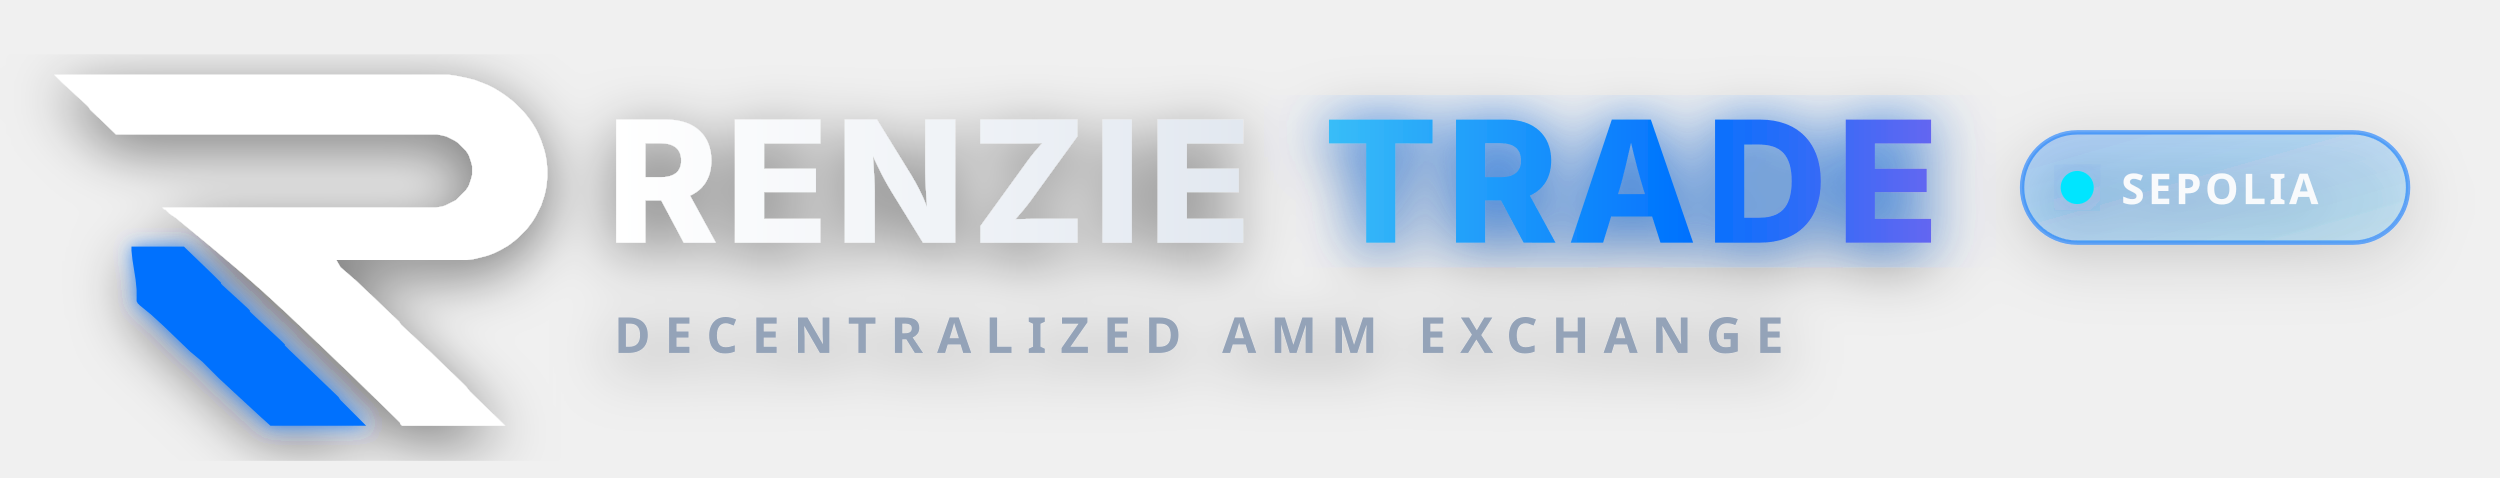
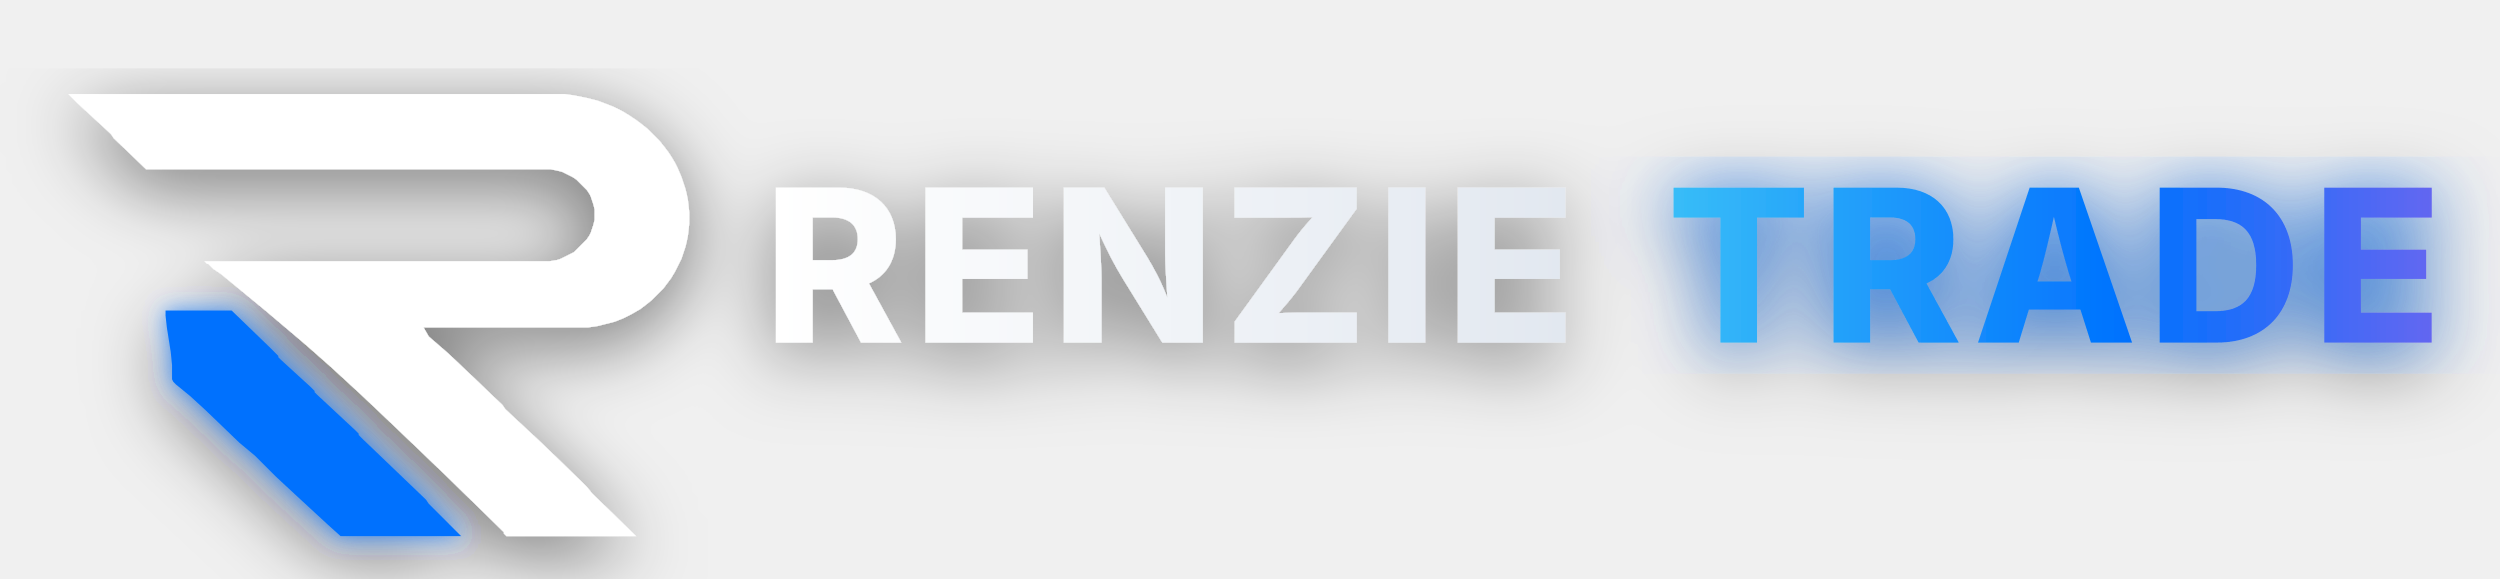
- <svg xmlns="http://www.w3.org/2000/svg" viewBox="0 0 680 130" fill="none" width="100%" height="100%">
+ <svg xmlns="http://www.w3.org/2000/svg" viewBox="0 0 540 125" fill="none" width="100%" height="100%">
  <defs>
    <linearGradient id="textGradWhite" x1="0%" y1="0%" x2="100%" y2="0%">
      <stop offset="0%" stop-color="#FFFFFF" />
      <stop offset="100%" stop-color="#E2E8F0" />
    </linearGradient>
    <linearGradient id="textGradBlue" x1="0%" y1="0%" x2="100%" y2="0%">
      <stop offset="0%" stop-color="#38BDF8" />
      <stop offset="60%" stop-color="#0071FE" />
      <stop offset="100%" stop-color="#6366F1" />
-     </linearGradient>
-     <linearGradient id="badgeGrad" x1="0%" y1="0%" x2="100%" y2="100%">
-       <stop offset="0%" stop-color="rgba(0, 113, 254, 0.25)" />
-       <stop offset="100%" stop-color="rgba(56, 189, 248, 0.2)" />
    </linearGradient>
    <filter id="glowBlue" x="-20%" y="-20%" width="140%" height="140%">
      <feDropShadow dx="0" dy="0" stdDeviation="8" flood-color="#0071FE" flood-opacity="0.6" />
    </filter>
    <filter id="mainShadow" x="-10%" y="-10%" width="120%" height="120%">
      <feDropShadow dx="0" dy="4" stdDeviation="8" flood-color="#000000" flood-opacity="0.5" />
    </filter>
  </defs>
  <g filter="url(#mainShadow)">
    <g transform="translate(10, 15) scale(0.28) translate(-250, -300)">
      <path d="M 342 486 L 342 490 L 343 499 L 346 518 L 347 528 L 347 539 L 348 541 L 350 543 L 361 552 L 373 563 L 399 588 L 411 598 L 427 614 L 441 627 L 454 639 L 467 651 L 477 660 L 570 660 L 545 635 L 543 632 L 542 631 L 495 586 L 494 585 L 493 584 L 491 582 L 491 581 L 488 578 L 459 551 L 457 549 L 457 548 L 454 545 L 431 524 L 429 522 L 429 521 L 427 519 L 423 515 L 422 514 L 393 486 Z" fill="#0071FE" filter="url(#glowBlue)" />
      <path d="M 267 319 L 274 326 L 299 349 L 300 350 L 302 353 L 327 377 L 639 377 L 644 378 L 648 379 L 656 383 L 659 385 L 667 393 L 669 396 L 670 398 L 671 401 L 672 404 L 673 408 L 673 416 L 672 420 L 671 423 L 670 426 L 669 428 L 667 431 L 657 441 L 653 443 L 647 446 L 644 447 L 638 448 L 372 448 L 374 450 L 375 450 L 379 454 L 385 458 L 419 486 L 432 497 L 445 508 L 452 514 L 469 529 L 481 540 L 494 552 L 513 570 L 535 591 L 560 615 L 602 656 L 603 657 L 603 658 L 605 660 L 705 660 L 671 627 L 667 622 L 663 618 L 633 589 L 604 562 L 602 559 L 579 537 L 560 519 L 545 506 L 541 499 L 668 499 L 675 498 L 687 495 L 690 494 L 695 492 L 701 489 L 708 485 L 712 482 L 717 478 L 726 469 L 729 465 L 732 461 L 735 456 L 737 452 L 740 446 L 743 437 L 744 433 L 745 428 L 746 419 L 746 410 L 745 401 L 744 396 L 743 392 L 740 383 L 737 376 L 736 374 L 735 372 L 732 367 L 730 364 L 727 360 L 723 355 L 714 346 L 709 342 L 705 339 L 702 337 L 699 335 L 694 332 L 688 329 L 683 327 L 675 324 L 671 323 L 667 322 L 662 321 L 657 320 L 650 319 Z" fill="#FFFFFF" />
    </g>
    <g transform="translate(165, 0)">
-       <text x="0" y="66" font-family="'Plus Jakarta Sans', system-ui, -apple-system, sans-serif" font-size="46" font-weight="800" letter-spacing="0.04em" fill="url(#textGradWhite)">RENZIE</text>
-       <text x="195" y="66" font-family="'Plus Jakarta Sans', system-ui, -apple-system, sans-serif" font-size="46" font-weight="800" letter-spacing="0.05em" fill="url(#textGradBlue)" filter="url(#glowBlue)">TRADE</text>
-       <text x="2" y="96" font-family="'Plus Jakarta Sans', ui-monospace, sans-serif" font-size="13.5" font-weight="600" letter-spacing="0.28em" fill="#94A3B8">DECENTRALIZED AMM EXCHANGE</text>
-       <g transform="translate(385, 36)">
-         <rect x="0" y="0" width="105" height="30" rx="15" fill="url(#badgeGrad)" stroke="rgba(0, 113, 254, 0.55)" stroke-width="1.2" />
-         <circle cx="15" cy="15" r="4.5" fill="#00E5FF" filter="url(#glowBlue)" />
-         <text x="27" y="19.5" font-family="'Plus Jakarta Sans', system-ui, sans-serif" font-size="11.5" font-weight="700" letter-spacing="0.08em" fill="#F8FAFC">SEPOLIA</text>
-       </g>
+       <text x="0" y="74" font-family="'Plus Jakarta Sans', system-ui, -apple-system, sans-serif" font-size="46" font-weight="800" letter-spacing="0.04em" fill="url(#textGradWhite)">RENZIE</text>
+       <text x="195" y="74" font-family="'Plus Jakarta Sans', system-ui, -apple-system, sans-serif" font-size="46" font-weight="800" letter-spacing="0.05em" fill="url(#textGradBlue)" filter="url(#glowBlue)">TRADE</text>
    </g>
  </g>
</svg>
